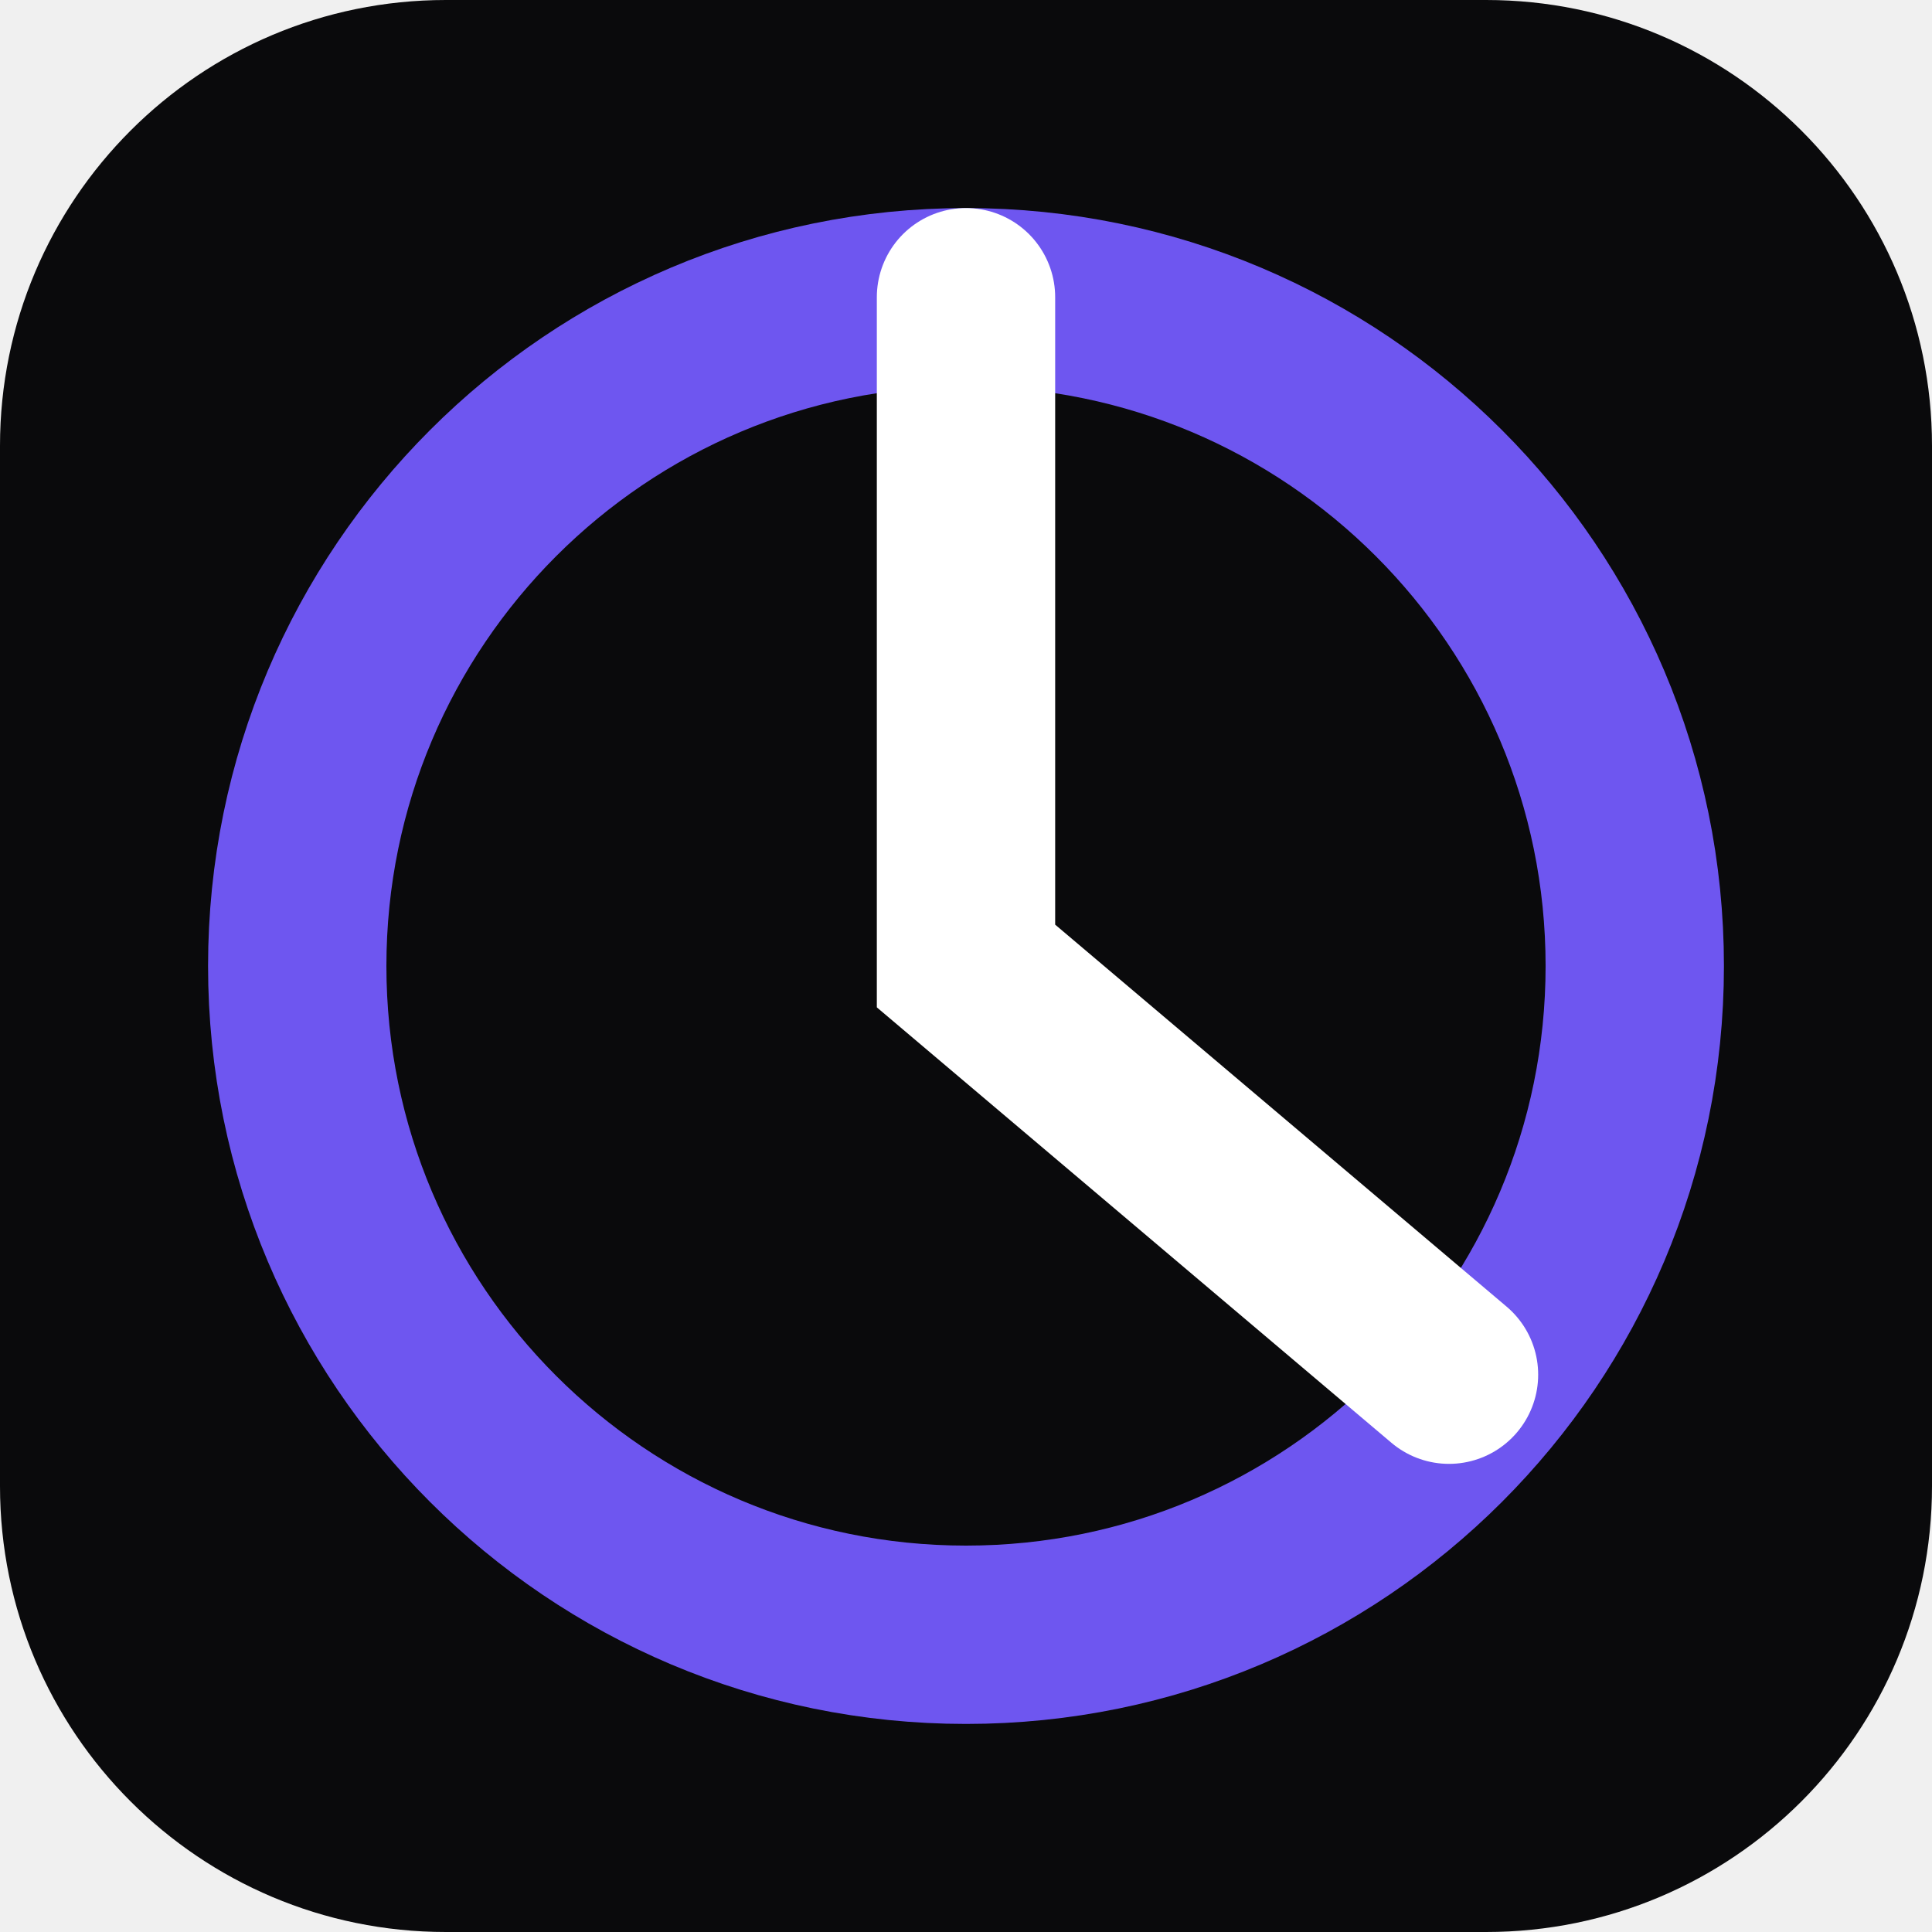
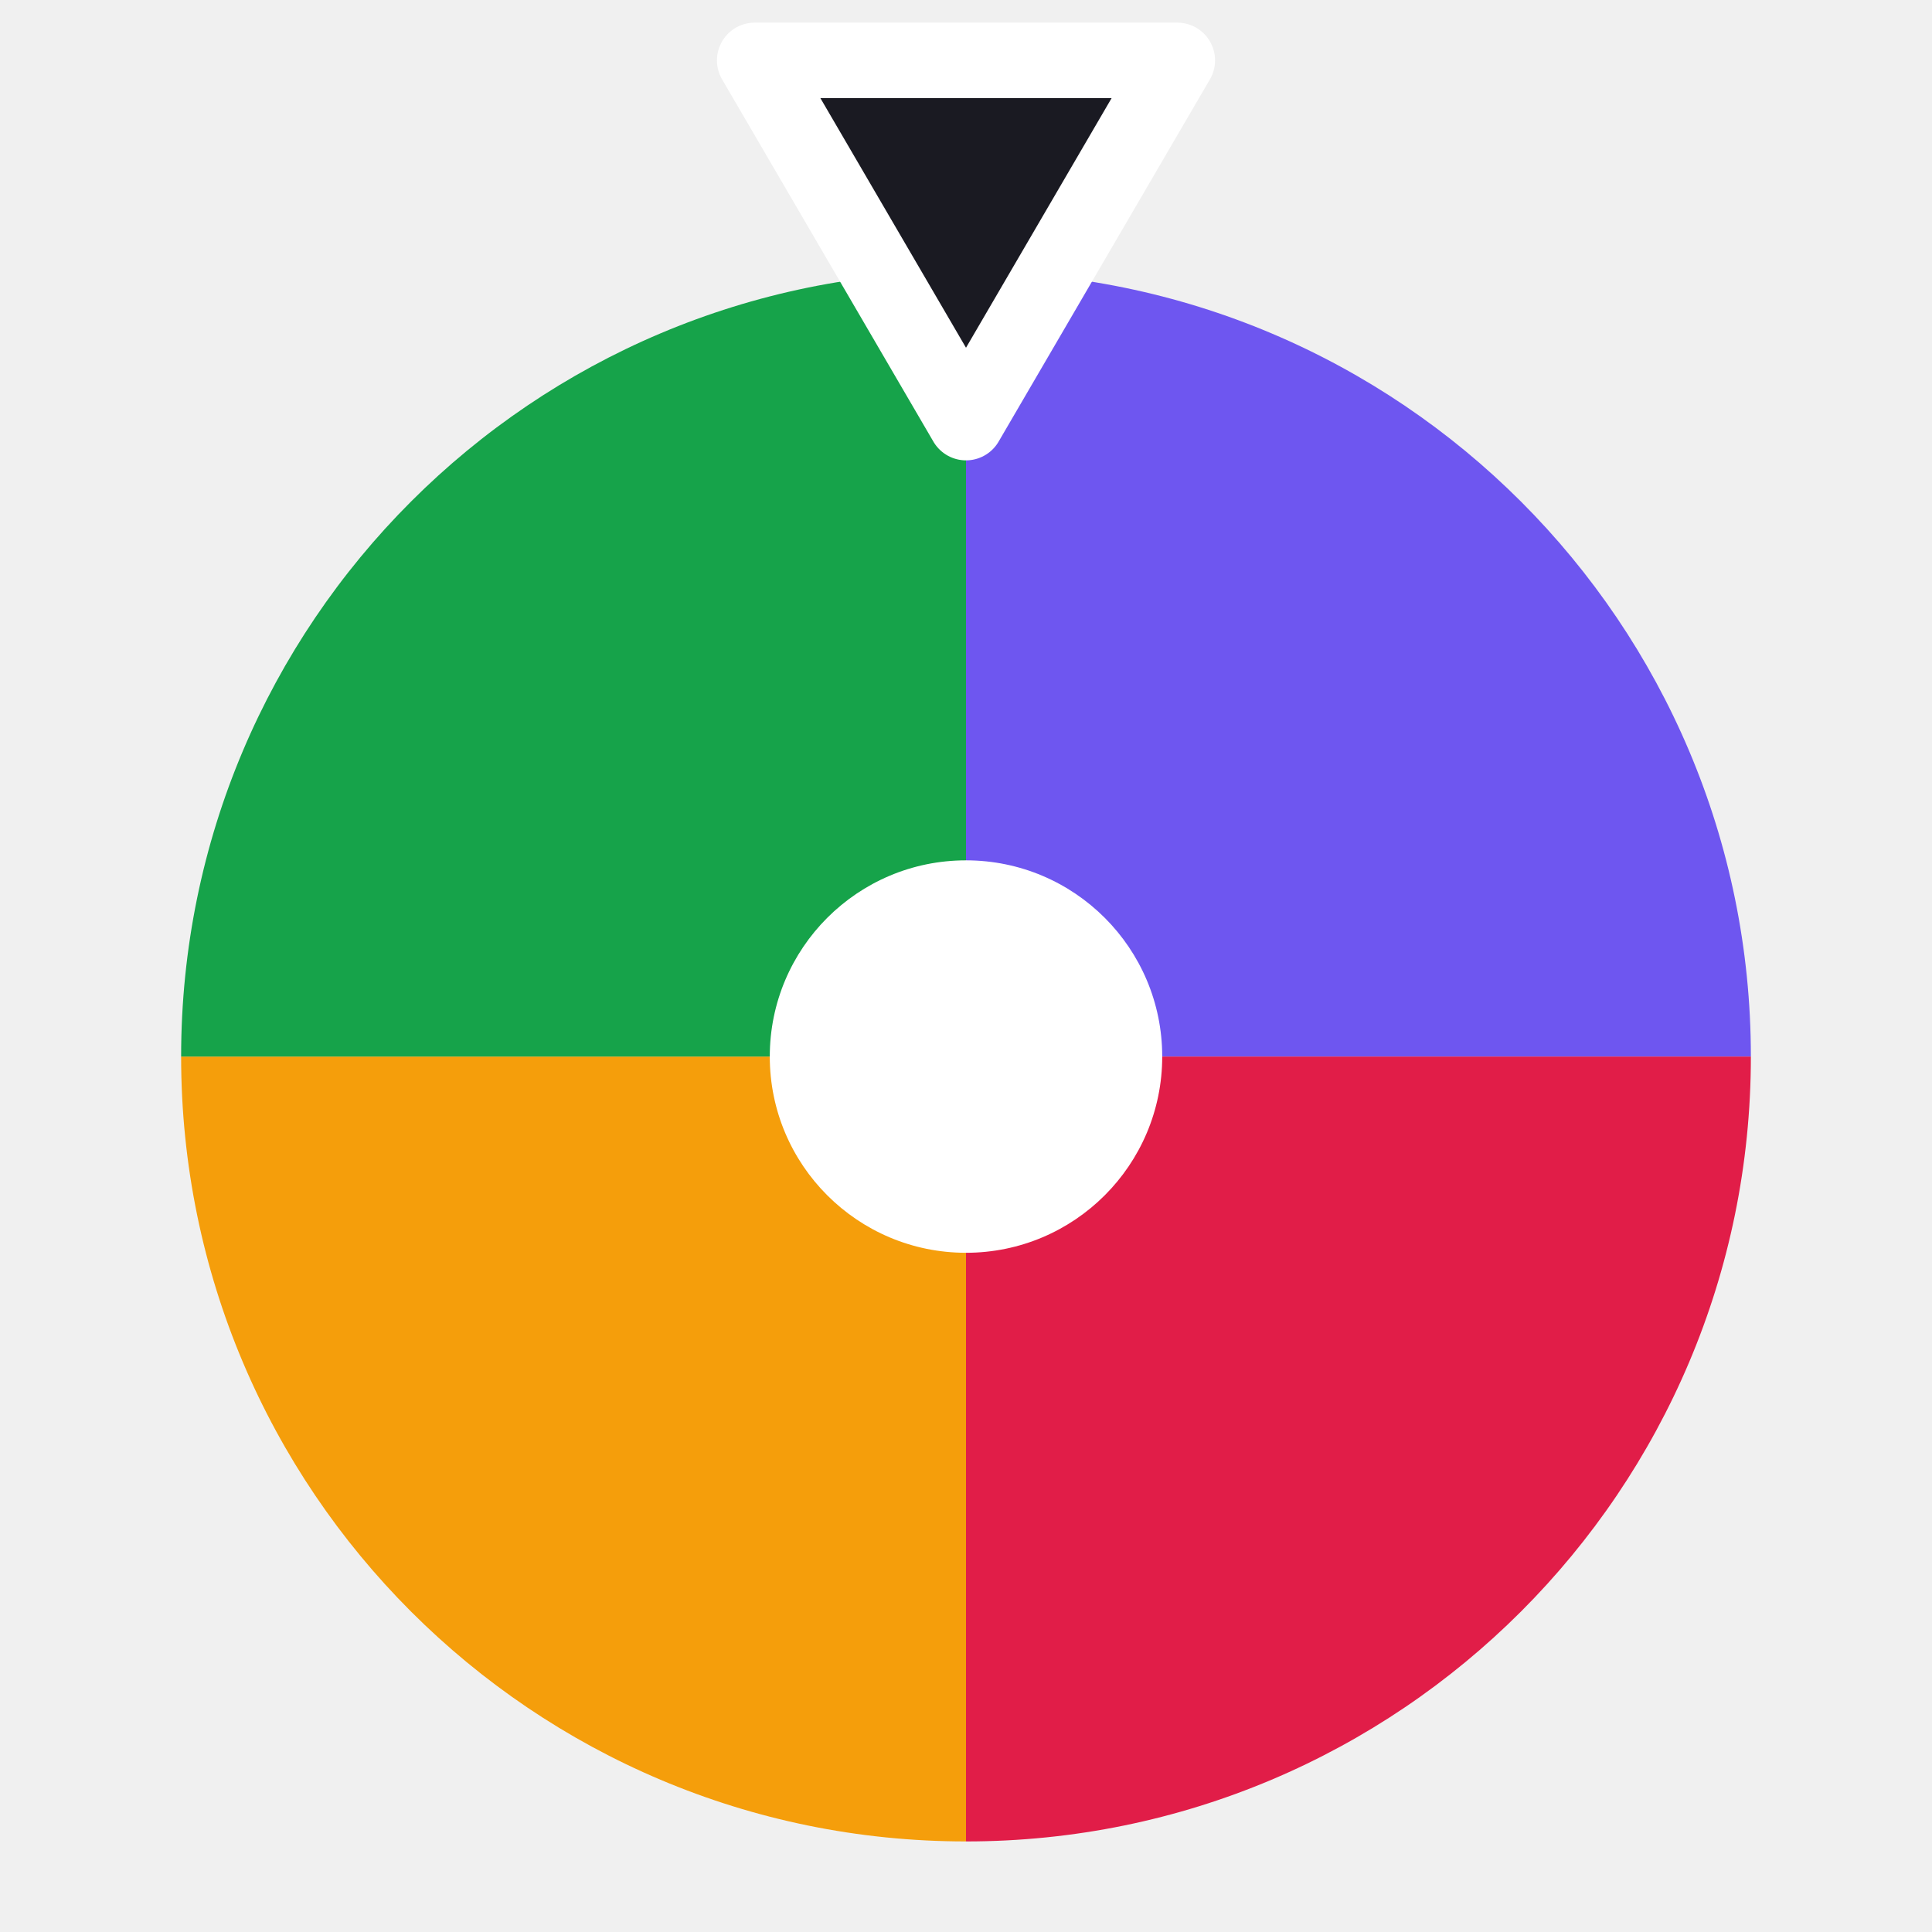
- <svg xmlns="http://www.w3.org/2000/svg" viewBox="0 0 26 26">
-   <rect width="26" height="26" rx="6" fill="#0A0A0C" />
-   <circle cx="13" cy="13" r="9" fill="none" stroke="#6E56F0" stroke-width="2.4" />
-   <path d="M13 4v9l6.5 5.5" fill="none" stroke="#fff" stroke-width="2.4" stroke-linecap="round" />
+ <svg xmlns="http://www.w3.org/2000/svg" viewBox="0 0 64 64">
+   <path d="M32 35 L32 9 A26 26 0 0 1 58 35 Z" fill="#6E56F0" />
+   <path d="M32 35 L58 35 A26 26 0 0 1 32 61 Z" fill="#E11D48" />
+   <path d="M32 35 L32 61 A26 26 0 0 1 6 35 Z" fill="#F59E0B" />
+   <path d="M32 35 L6 35 A26 26 0 0 1 32 9 Z" fill="#16A34A" />
+   <circle cx="32" cy="35" r="6.5" fill="#FFFFFF" />
+   <path d="M25 2 H39 L32 14 Z" fill="#1A1A22" stroke="#FFFFFF" stroke-width="2.5" stroke-linejoin="round" />
</svg>
